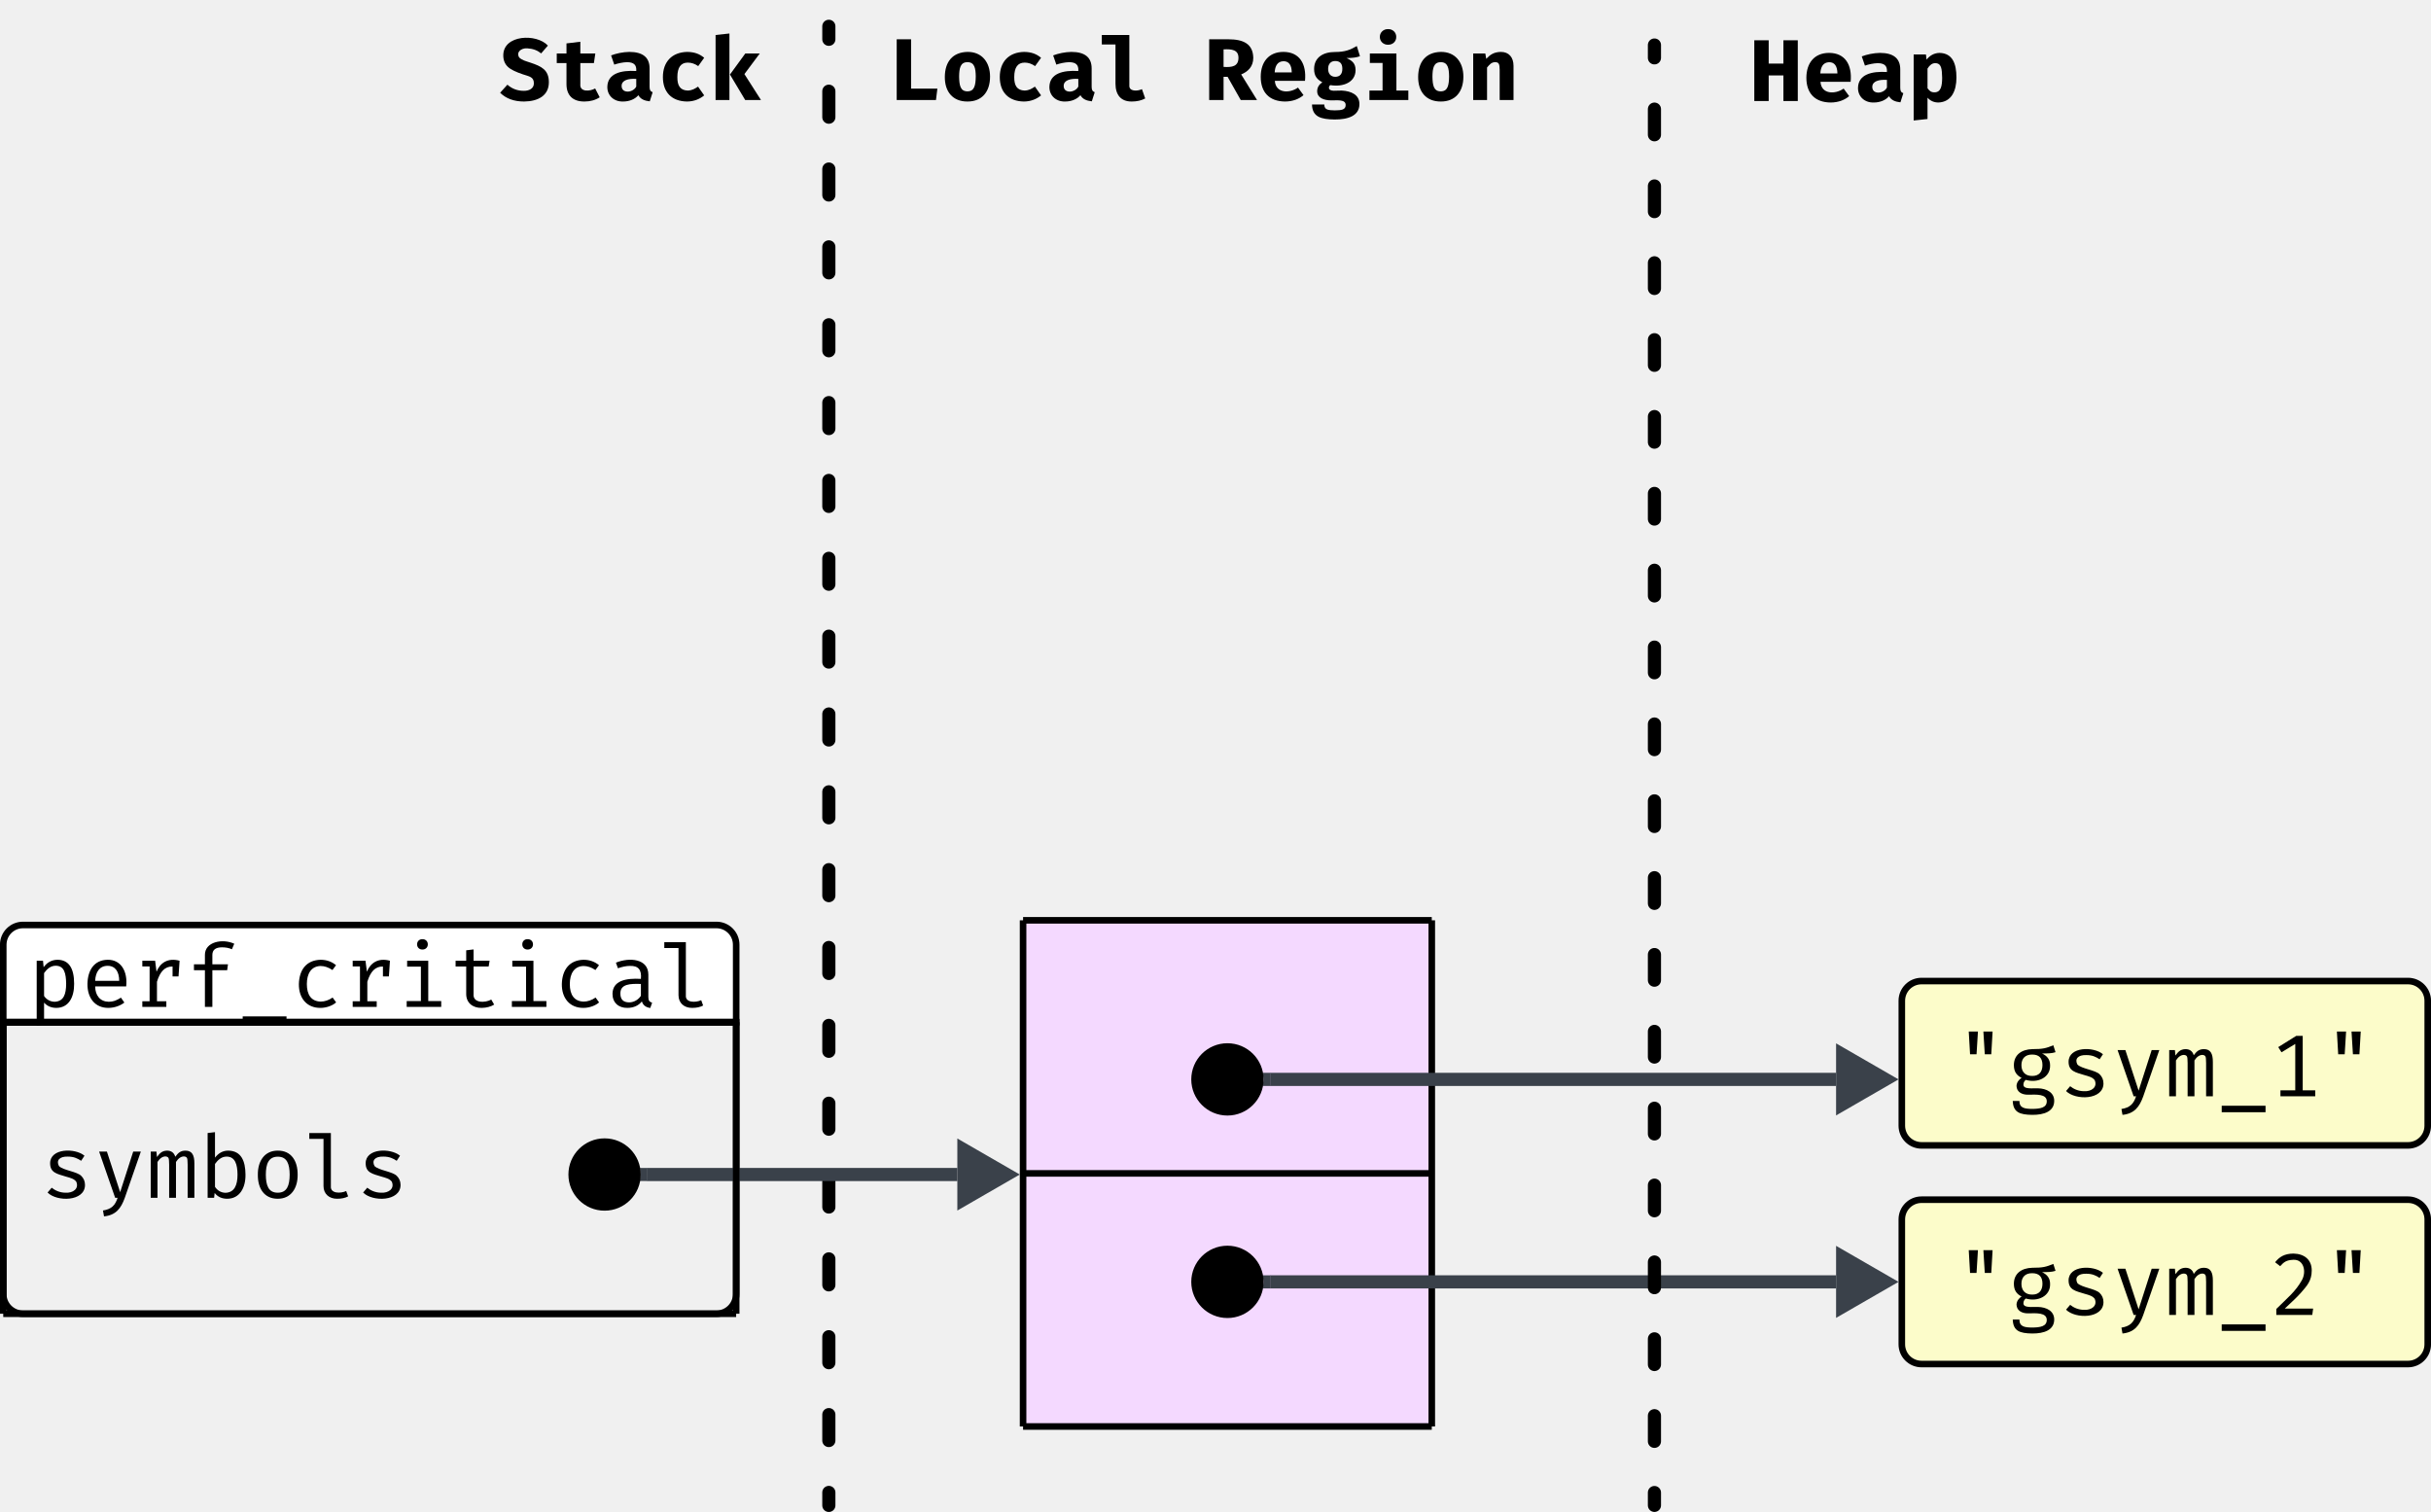
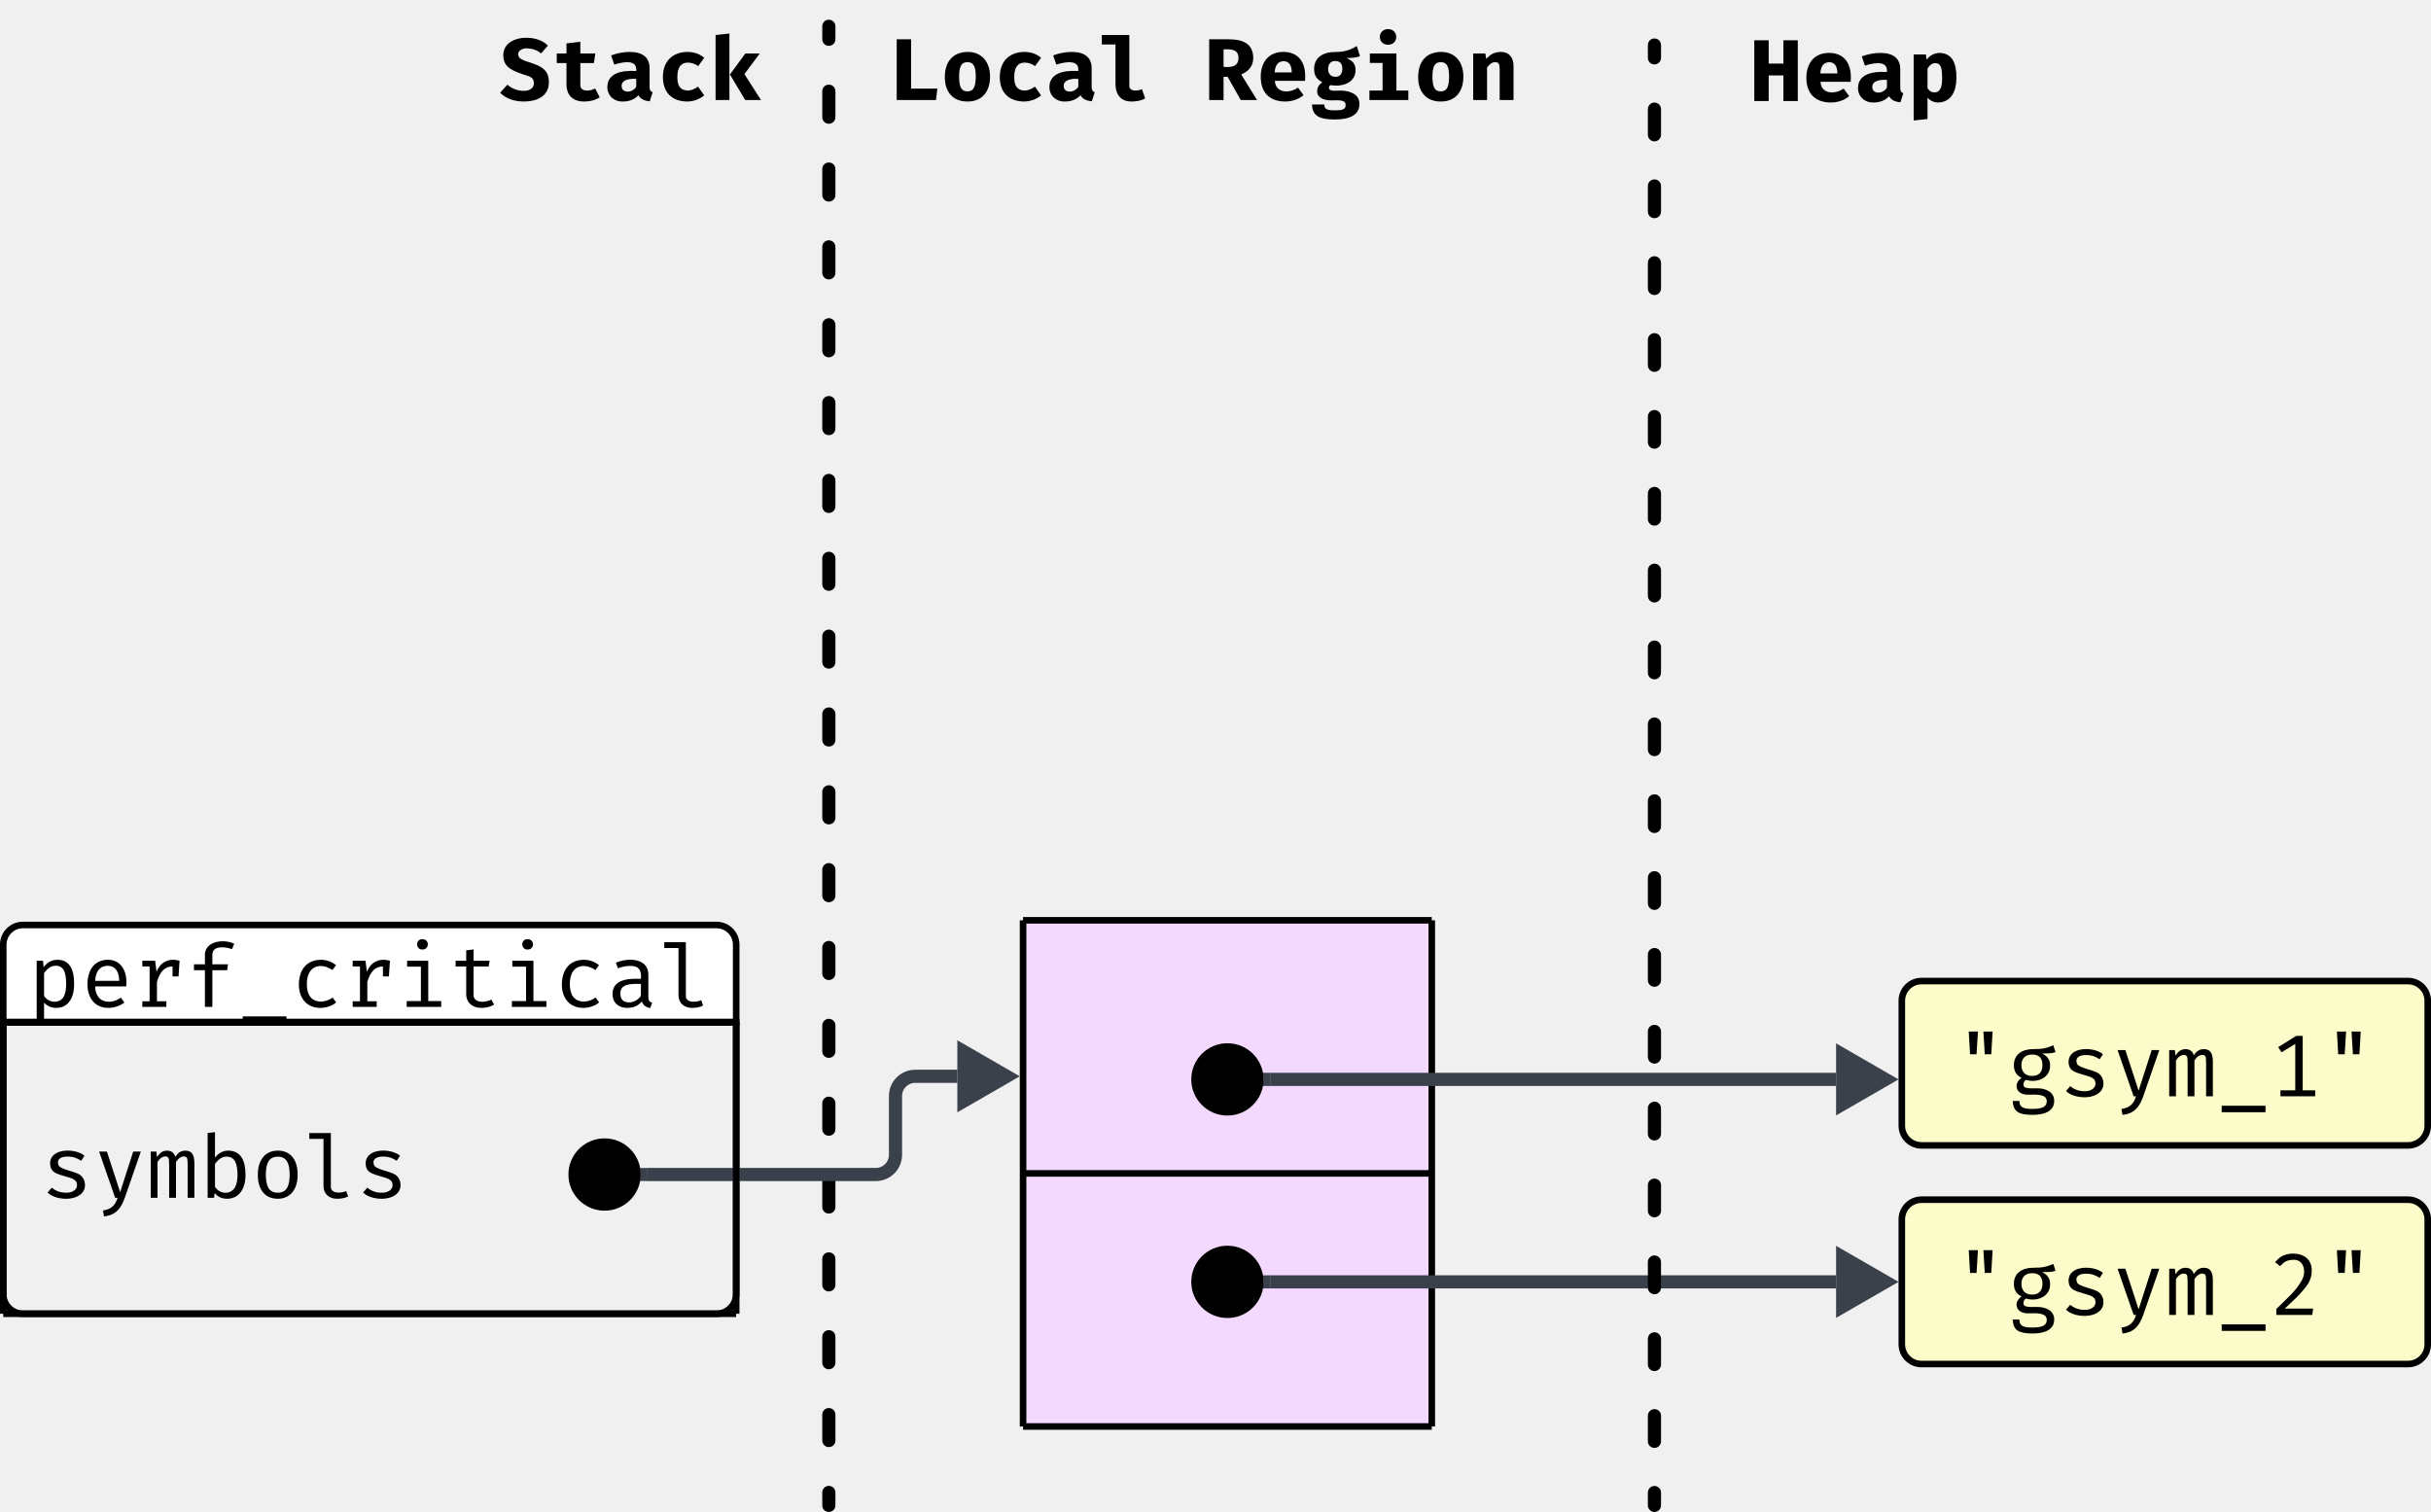
<svg xmlns="http://www.w3.org/2000/svg" xmlns:ns1="lucid" xmlns:xlink="http://www.w3.org/1999/xlink" width="739.58" height="460">
  <g transform="translate(811.2878 -2540)" ns1:page-tab-id="0_0">
    <path d="M-810.3 2851v-23.58a6 6 0 0 1 6-6h210.98a6 6 0 0 1 6 6V2851z" stroke="#000" stroke-width="2" fill="#fff" />
    <path d="M-587.32 2851v82.7a6 6 0 0 1-6 6H-804.3a6 6 0 0 1-6-6V2851z" stroke="#000" stroke-width="2" fill="none" />
    <use xlink:href="#a" transform="matrix(1,0,0,1,-810.2878,2821.42) translate(7.5 24.93333)" />
    <path d="M-500.04 2820h124.34v77h-124.34zM-500.04 2897h124.34v77h-124.34z" fill="#f4d9ff" />
    <path d="M-500.04 2820v77M-375.7 2820v77M-500.04 2820h124.34M-500.04 2897v77M-375.7 2897v77M-500.04 2897h124.34M-500.04 2974h124.34" stroke="#000" stroke-width="2" fill="none" />
    <path d="M-232.7 2911a6 6 0 0 1 6-6h148a6 6 0 0 1 6 6v38a6 6 0 0 1-6 6h-148a6 6 0 0 1-6-6z" stroke="#000" stroke-width="2" fill="#fcfcca" />
    <use xlink:href="#b" transform="matrix(1,0,0,1,-227.7122,2910) translate(11 30.05833)" />
    <path d="M-232.7 2844.48a6 6 0 0 1 6-6h148a6 6 0 0 1 6 6v38a6 6 0 0 1-6 6h-148a6 6 0 0 1-6-6z" stroke="#000" stroke-width="2" fill="#fcfcca" />
    <use xlink:href="#c" transform="matrix(1,0,0,1,-227.7122,2843.479) translate(11 30.05833)" />
    <path d="M-424.86 2930h172.16" stroke="#3a414a" stroke-width="4" fill="none" />
    <path d="M-424.8 2931.97h-2.32l.26-1.97-.26-1.97h2.3z" stroke="#3a414a" stroke-width=".05" fill="#3a414a" />
    <path d="M-237.7 2930l-13 7.5v-15z" stroke="#3a414a" stroke-width="4" fill="#3a414a" />
    <path d="M-424.86 2868.4h172.16" stroke="#3a414a" stroke-width="4" fill="none" />
    <path d="M-424.8 2870.38h-2.32l.26-1.98-.26-1.97h2.3z" stroke="#3a414a" stroke-width=".05" fill="#3a414a" />
    <path d="M-237.7 2868.4l-13 7.5v-15z" stroke="#3a414a" stroke-width="4" fill="#3a414a" />
    <path d="M-427.87 2868.4c0 5.52-4.48 10-10 10s-10-4.48-10-10 4.48-10 10-10 10 4.48 10 10zM-427.87 2930c0 5.52-4.48 10-10 10s-10-4.48-10-10 4.48-10 10-10 10 4.48 10 10z" stroke="#000" stroke-width="2" />
    <path d="M-283.96 2546.3a6 6 0 0 1 6-6h62a6 6 0 0 1 6 6v30a6 6 0 0 1-6 6h-62a6 6 0 0 1-6-6z" fill="none" />
    <use xlink:href="#d" transform="matrix(1,0,0,1,-278.963,2545.302) translate(0 25.43333)" />
    <path d="M-664.45 2546a6 6 0 0 1 6-6h78a6 6 0 0 1 6 6v30a6 6 0 0 1-6 6h-78a6 6 0 0 1-6-6z" fill="none" />
    <use xlink:href="#e" transform="matrix(1,0,0,1,-659.4544,2545) translate(0 25.43333)" />
    <path d="M-559.13 2548v3.95m0 15.8v7.9m0 15.78v7.9m0 15.78v7.9m0 15.8v7.9m0 15.78v7.9m0 15.78v7.9m0 15.8v7.88m0 15.8v7.88m0 15.8v7.9m0 15.78v7.9m0 15.78v7.9m0 15.78v7.9m0 15.8v7.88m0 15.8v7.9m0 15.78v7.9m0 15.78v7.9m0 15.78v7.9m0 15.8v7.88m0 15.8v3.94" stroke="#000" stroke-width="4" stroke-linecap="round" fill="none" />
-     <path d="M-614.35 2897.34h94.32" stroke="#3a414a" stroke-width="4" fill="none" />
+     <path d="M-614.35 2897.34h69.5a6 6 0 0 0 6-6v-17.88a6 6 0 0 1 6-6h12.82" stroke="#3a414a" stroke-width="4" fill="none" />
    <path d="M-614.3 2899.3h-2.37l.32-1.95-.26-2h2.3z" stroke="#3a414a" stroke-width=".05" fill="#3a414a" />
-     <path d="M-505.04 2897.34l-13 7.5v-15z" stroke="#3a414a" stroke-width="4" fill="#3a414a" />
+     <path d="M-505.04 2867.46l-13 7.5v-15z" stroke="#3a414a" stroke-width="4" fill="#3a414a" />
    <path d="M-307.96 2553.7v3.9m0 15.6v7.8m0 15.58v7.8m0 15.58v7.8m0 15.6v7.78m0 15.6v7.78m0 15.6v7.8m0 15.58v7.8m0 15.58v7.8m0 15.6v7.78m0 15.6v7.78m0 15.6v7.8m0 15.58v7.8m0 15.58v7.8m0 15.58v7.8m0 15.6v7.78m0 15.6v7.8m0 15.58v7.8m0 15.58v7.8m0 15.58v3.9" stroke="#000" stroke-width="4" stroke-linecap="round" fill="none" />
    <path d="M-545.96 2546a6 6 0 0 1 6-6h190a6 6 0 0 1 6 6v30a6 6 0 0 1-6 6h-190a6 6 0 0 1-6-6z" fill="none" />
    <use xlink:href="#f" transform="matrix(1,0,0,1,-540.9644,2545) translate(0 25.43333)" />
    <use xlink:href="#g" transform="matrix(1,0,0,1,-540.9644,2545) translate(96 25.43333)" />
    <path d="M-617.36 2897.34c0 5.52-4.48 10-10 10s-10-4.48-10-10c0-5.53 4.48-10 10-10s10 4.47 10 10z" stroke="#000" stroke-width="2" />
    <path d="M-810.3 2851h134.27v88.7H-810.3zM-676.03 2851h88.7v88.7h-88.7z" fill-opacity="0" />
    <path d="M-810.3 2851v88.7M-810.3 2851h134.27M-810.3 2939.7h134.27M-587.32 2851v88.7M-676.03 2851h88.7M-676.03 2939.7h88.7" stroke="#000" stroke-width="2" fill="none" />
    <use xlink:href="#h" transform="matrix(1,0,0,1,-805.2878,2855.988) translate(6.5 48.43333)" />
    <defs>
      <path d="M179-453c33-47 84-84 157-85 127 0 191 91 191 274 1 151-60 274-203 275-57 0-104-20-140-60v251l-84 10v-739h72zm137-17c-62 0-103 44-132 84v261c24 36 65 65 121 66 104-5 130-86 131-205-2-117-20-206-120-206" id="i" />
      <path d="M167-234c1 104 57 173 153 175 63-1 97-20 141-47l39 56c-43 34-108 60-180 61C164 13 77-104 79-263c3-156 76-272 229-275 155-3 231 134 213 304H167zm274-64c0-99-41-171-132-171-93 0-138 73-142 171h274" id="j" />
      <path d="M267-402c40-99 128-162 263-125l-12 179h-68v-113c-87-2-142 56-178 174v222h107V0H105v-65h83v-397h-83v-65h146" id="k" />
      <path d="M219-591c-3-153 202-192 335-130l-27 63c-33-15-71-22-113-22-73 0-110 29-110 87v107h178l-9 67H304V0h-85v-419H94v-67h125v-105" id="l" />
      <path d="M50 108h500v74H50v-74" id="m" />
      <path d="M182-261c0 121 49 197 157 200 46 0 92-15 137-46l40 55c-37 35-109 63-177 63C181 13 89-101 91-261c4-163 86-273 248-277 68 0 127 21 176 62l-41 55c-46-31-91-46-136-46-106 3-156 87-156 206" id="n" />
      <path d="M300-773c36-1 62 24 62 59s-26 60-62 59c-35 1-61-25-60-59-1-34 25-60 60-59zm67 706h148V0H121v-67h162v-393H126v-67h241v460" id="o" />
      <path d="M519-27c-32 22-89 38-142 38-104 2-177-59-177-158v-314H79v-66h121v-119l84-10v129h183l-11 66H284v313C274-41 417-45 486-84" id="p" />
      <path d="M478-115c0 42 12 57 43 67l-21 60c-51-7-83-32-96-75-34 44-90 74-165 74C137 13 68-51 69-151c3-149 154-179 324-169 10-103-29-151-125-148-40 0-86 9-137 27l-23-64c153-63 370-47 370 137v253zM260-52c60-1 107-35 133-75v-135c-121-4-236-1-234 110 0 67 34 100 101 100" id="q" />
      <path d="M378 11c-91 1-156-55-156-145v-538H60v-67h246v609c-6 82 110 83 175 53l22 61c-33 18-75 27-125 27" id="r" />
      <g id="a">
        <use transform="matrix(0.02666667,0,0,0.02666667,0,0)" xlink:href="#i" />
        <use transform="matrix(0.02666667,0,0,0.02666667,16,0)" xlink:href="#j" />
        <use transform="matrix(0.02666667,0,0,0.02666667,32,0)" xlink:href="#k" />
        <use transform="matrix(0.02666667,0,0,0.02666667,48,0)" xlink:href="#l" />
        <use transform="matrix(0.02666667,0,0,0.02666667,64,0)" xlink:href="#m" />
        <use transform="matrix(0.02666667,0,0,0.02666667,80,0)" xlink:href="#n" />
        <use transform="matrix(0.02666667,0,0,0.02666667,96,0)" xlink:href="#k" />
        <use transform="matrix(0.02666667,0,0,0.02666667,112,0)" xlink:href="#o" />
        <use transform="matrix(0.02666667,0,0,0.02666667,128,0)" xlink:href="#p" />
        <use transform="matrix(0.02666667,0,0,0.02666667,144,0)" xlink:href="#o" />
        <use transform="matrix(0.02666667,0,0,0.02666667,160,0)" xlink:href="#n" />
        <use transform="matrix(0.02666667,0,0,0.02666667,176,0)" xlink:href="#q" />
        <use transform="matrix(0.02666667,0,0,0.02666667,192,0)" xlink:href="#r" />
      </g>
      <path d="M164-739h105l-16 260h-74zm167 0h105l-15 260h-74" id="s" />
      <path d="M289-538c121 0 157-10 240-44l25 79c-47 15-88 14-154 15 61 28 92 72 92 133 6 138-137 209-277 168-14 10-27 29-27 51-5 60 105 43 165 45 100 2 186 48 186 143 0 120-114 161-251 160-145-2-217-30-222-159h76c0 82 60 90 146 91 92-1 166-13 166-87 0-85-119-77-212-75-76 1-131-34-133-100 2-42 28-73 58-92-55-28-88-69-88-145 0-118 88-180 210-183zm-1 62c-79-1-123 45-123 121s45 125 125 123c76 0 115-47 115-124 0-80-39-120-117-120" id="t" />
      <path d="M280-58c84 5 156-46 121-126-25-33-62-42-118-58-101-31-180-44-180-152 0-172 283-177 392-86l-38 58c-42-28-84-48-152-48-96-3-135 45-101 108 50 50 205 62 254 112 26 26 43 59 43 104C500 44 180 48 74-60l47-55c38 31 93 57 159 57" id="u" />
      <path d="M354 3c-42 115-98 195-236 209l-12-67c98-15 140-60 167-145h-28L62-527h89L302-64l149-463h87" id="v" />
      <path d="M447-538c76 0 102 52 102 146V0h-77v-378c-4-59 6-89-41-94-34 0-65 21-92 63V0h-78v-378c-4-59 6-89-41-94-34 0-65 21-92 63V0H51v-527h65l6 62c29-39 54-71 114-73 49 0 81 23 95 70 29-39 56-70 116-70" id="w" />
      <path d="M269-700c124 3 208 70 208 192 0 120-55 176-124 256-43 48-105 107-184 180h324L483 0H73v-68c136-135 216-196 291-327 54-94 26-241-99-234-79 4-106 26-148 73l-58-45c50-62 107-98 210-99" id="x" />
      <g id="b">
        <use transform="matrix(0.02666667,0,0,0.02666667,0,0)" xlink:href="#s" />
        <use transform="matrix(0.02666667,0,0,0.02666667,16,0)" xlink:href="#t" />
        <use transform="matrix(0.02666667,0,0,0.02666667,32,0)" xlink:href="#u" />
        <use transform="matrix(0.02666667,0,0,0.02666667,48,0)" xlink:href="#v" />
        <use transform="matrix(0.02666667,0,0,0.02666667,64,0)" xlink:href="#w" />
        <use transform="matrix(0.02666667,0,0,0.02666667,80,0)" xlink:href="#m" />
        <use transform="matrix(0.02666667,0,0,0.02666667,96,0)" xlink:href="#x" />
        <use transform="matrix(0.02666667,0,0,0.02666667,112,0)" xlink:href="#s" />
      </g>
      <path d="M517-68V0H120v-68h169v-529l-157 95-37-59 205-128h74v621h143" id="y" />
      <g id="c">
        <use transform="matrix(0.02666667,0,0,0.02666667,0,0)" xlink:href="#s" />
        <use transform="matrix(0.02666667,0,0,0.02666667,16,0)" xlink:href="#t" />
        <use transform="matrix(0.02666667,0,0,0.02666667,32,0)" xlink:href="#u" />
        <use transform="matrix(0.02666667,0,0,0.02666667,48,0)" xlink:href="#v" />
        <use transform="matrix(0.02666667,0,0,0.02666667,64,0)" xlink:href="#w" />
        <use transform="matrix(0.02666667,0,0,0.02666667,80,0)" xlink:href="#m" />
        <use transform="matrix(0.02666667,0,0,0.02666667,96,0)" xlink:href="#y" />
        <use transform="matrix(0.02666667,0,0,0.02666667,112,0)" xlink:href="#s" />
      </g>
      <path d="M384-292H216V0H52v-693h164v266h168v-266h164V0H384v-292" id="z" />
      <path d="M305-549c182 0 265 135 246 330H207c9 143 167 146 264 77l63 86c-49 43-122 73-212 73C144 15 46-88 46-265c0-168 91-284 259-284zm0 106c-69 3-95 54-100 128h195c-1-85-33-128-95-128" id="A" />
      <path d="M517-153c0 38 8 53 35 64L519 15c-63-7-105-26-130-70-36 43-99 72-174 72C111 20 34-50 35-150c3-153 155-192 330-181 5-70-27-100-105-101-47 1-106 14-146 28L78-509c57-22 135-39 207-40 155 0 232 63 232 188v208zM269-96c41-1 82-27 96-58v-87c-92-6-167 15-167 80 0 42 27 65 71 65" id="B" />
      <path d="M364-549c149 3 194 121 194 282 0 153-58 277-204 284-51 0-93-18-126-55v243L70 222v-753h140l7 59c34-43 81-75 147-77zm31 284c-3-99-6-167-80-167-33 0-62 21-87 62v224c20 27 38 47 78 47 76 0 88-72 89-166" id="C" />
      <g id="d">
        <use transform="matrix(0.02666667,0,0,0.02666667,0,0)" xlink:href="#z" />
        <use transform="matrix(0.02666667,0,0,0.02666667,16,0)" xlink:href="#A" />
        <use transform="matrix(0.02666667,0,0,0.02666667,32,0)" xlink:href="#B" />
        <use transform="matrix(0.02666667,0,0,0.02666667,48,0)" xlink:href="#C" />
      </g>
      <path d="M568-203C568-51 446 15 286 17 171 17 80-16 12-83l83-92c53 47 115 70 187 70 62 1 115-27 115-85 0-74-50-78-125-103-80-27-139-54-173-87s-51-76-51-129c-1-238 381-252 509-112l-77 89c-41-34-92-54-159-58-71-4-129 45-91 105 33 31 69 39 129 59 122 41 209 80 209 223" id="D" />
      <path d="M327-181c-9 94 114 82 169 49l52 101C498 1 440 17 374 17c-132 1-205-70-205-198v-241H58v-109h111v-115l158-19v134h171l-16 109H327v241" id="E" />
      <path d="M352-108c52-2 81-21 118-45l70 100c-47 39-113 70-197 70C169 14 69-89 69-262c0-174 103-283 277-287 87 1 143 25 194 67l-68 95c-39-27-78-40-119-40-79 0-119 55-119 165-1 98 32 151 118 154" id="F" />
      <path d="M228 0H70v-742l158-17V0zm171-296L588 0H408L234-291l175-240h165" id="G" />
      <g id="e">
        <use transform="matrix(0.02666667,0,0,0.02666667,0,0)" xlink:href="#D" />
        <use transform="matrix(0.02666667,0,0,0.02666667,16,0)" xlink:href="#E" />
        <use transform="matrix(0.02666667,0,0,0.02666667,32,0)" xlink:href="#B" />
        <use transform="matrix(0.02666667,0,0,0.02666667,48,0)" xlink:href="#F" />
        <use transform="matrix(0.02666667,0,0,0.02666667,64,0)" xlink:href="#G" />
      </g>
      <path d="M93-693h164v563h300L541 0H93v-693" id="H" />
      <path d="M300-549c163-2 258 116 258 282 0 171-91 285-258 284C133 18 40-95 42-266s89-279 258-283zm0 117c-81 0-94 69-95 166 2 98 14 167 95 167s93-71 95-168c-1-96-14-165-95-165" id="I" />
      <path d="M375 17c-126 1-186-78-186-204v-447H33v-108h314v575c-5 71 92 68 144 43l37 106c-43 23-94 35-153 35" id="J" />
      <g id="f">
        <use transform="matrix(0.02666667,0,0,0.02666667,0,0)" xlink:href="#H" />
        <use transform="matrix(0.02666667,0,0,0.02666667,16,0)" xlink:href="#I" />
        <use transform="matrix(0.02666667,0,0,0.02666667,32,0)" xlink:href="#F" />
        <use transform="matrix(0.02666667,0,0,0.02666667,48,0)" xlink:href="#B" />
        <use transform="matrix(0.02666667,0,0,0.02666667,64,0)" xlink:href="#J" />
      </g>
      <path d="M561-482c0 102-62 159-138 190L604 0H418L268-265h-46V0H58v-693h218c173 0 281 52 285 211zm-169 0c0-91-75-101-170-96v200c99 7 170-7 170-104" id="K" />
      <path d="M292-548c116 0 174-24 250-68l36 116c-35 14-86 21-153 21 60 28 103 58 103 137 0 138-138 196-287 172-10 4-17 17-17 30 2 51 95 29 146 32 111 6 202 49 202 154 0 133-128 177-284 176-152-2-254-28-257-171h140c0 65 52 65 121 67 74-1 123-6 123-61 0-66-93-53-161-53C163 4 90-26 90-101c0-47 27-81 59-101-59-33-94-70-94-152 0-131 102-194 237-194zm4 103c-52-1-82 37-81 89-1 54 30 91 81 91 55 0 82-35 81-93 0-58-27-87-81-87" id="L" />
      <path d="M299-809c52-2 94 38 93 89 1 52-40 90-93 89-52 2-95-38-94-89-1-51 42-91 94-89zm95 701h136V0H86v-108h150v-315H91v-108h303v423" id="M" />
      <path d="M321-432c-45 0-66 30-93 61V0H70v-531h138l11 61c43-46 85-77 165-79 94-1 146 63 146 159V0H372v-344c-2-57-3-88-51-88" id="N" />
      <g id="g">
        <use transform="matrix(0.02666667,0,0,0.02666667,0,0)" xlink:href="#K" />
        <use transform="matrix(0.02666667,0,0,0.02666667,16,0)" xlink:href="#A" />
        <use transform="matrix(0.02666667,0,0,0.02666667,32,0)" xlink:href="#L" />
        <use transform="matrix(0.02666667,0,0,0.02666667,48,0)" xlink:href="#M" />
        <use transform="matrix(0.02666667,0,0,0.02666667,64,0)" xlink:href="#I" />
        <use transform="matrix(0.02666667,0,0,0.02666667,80,0)" xlink:href="#N" />
      </g>
      <path d="M532-264c2 150-67 275-209 275-61 0-108-22-143-66l-6 55h-74v-739l84-10v291c41-53 91-80 151-80 148 2 196 117 197 274zM304-57c103-4 137-89 137-207-1-115-26-206-125-206-62 0-103 44-132 84v261c24 37 64 67 120 68" id="O" />
      <path d="M301-538c152-1 227 116 226 274 2 155-77 276-227 275C148 12 71-105 73-263c-2-156 77-276 228-275zm0 69c-107 0-137 85-137 206 1 121 29 205 136 205s135-84 136-206c-1-120-29-205-135-205" id="P" />
      <g id="h">
        <use transform="matrix(0.02666667,0,0,0.02666667,0,0)" xlink:href="#u" />
        <use transform="matrix(0.02666667,0,0,0.02666667,16,0)" xlink:href="#v" />
        <use transform="matrix(0.02666667,0,0,0.02666667,32,0)" xlink:href="#w" />
        <use transform="matrix(0.02666667,0,0,0.02666667,48,0)" xlink:href="#O" />
        <use transform="matrix(0.02666667,0,0,0.02666667,64,0)" xlink:href="#P" />
        <use transform="matrix(0.02666667,0,0,0.02666667,80,0)" xlink:href="#r" />
        <use transform="matrix(0.02666667,0,0,0.02666667,96,0)" xlink:href="#u" />
      </g>
    </defs>
  </g>
</svg>
